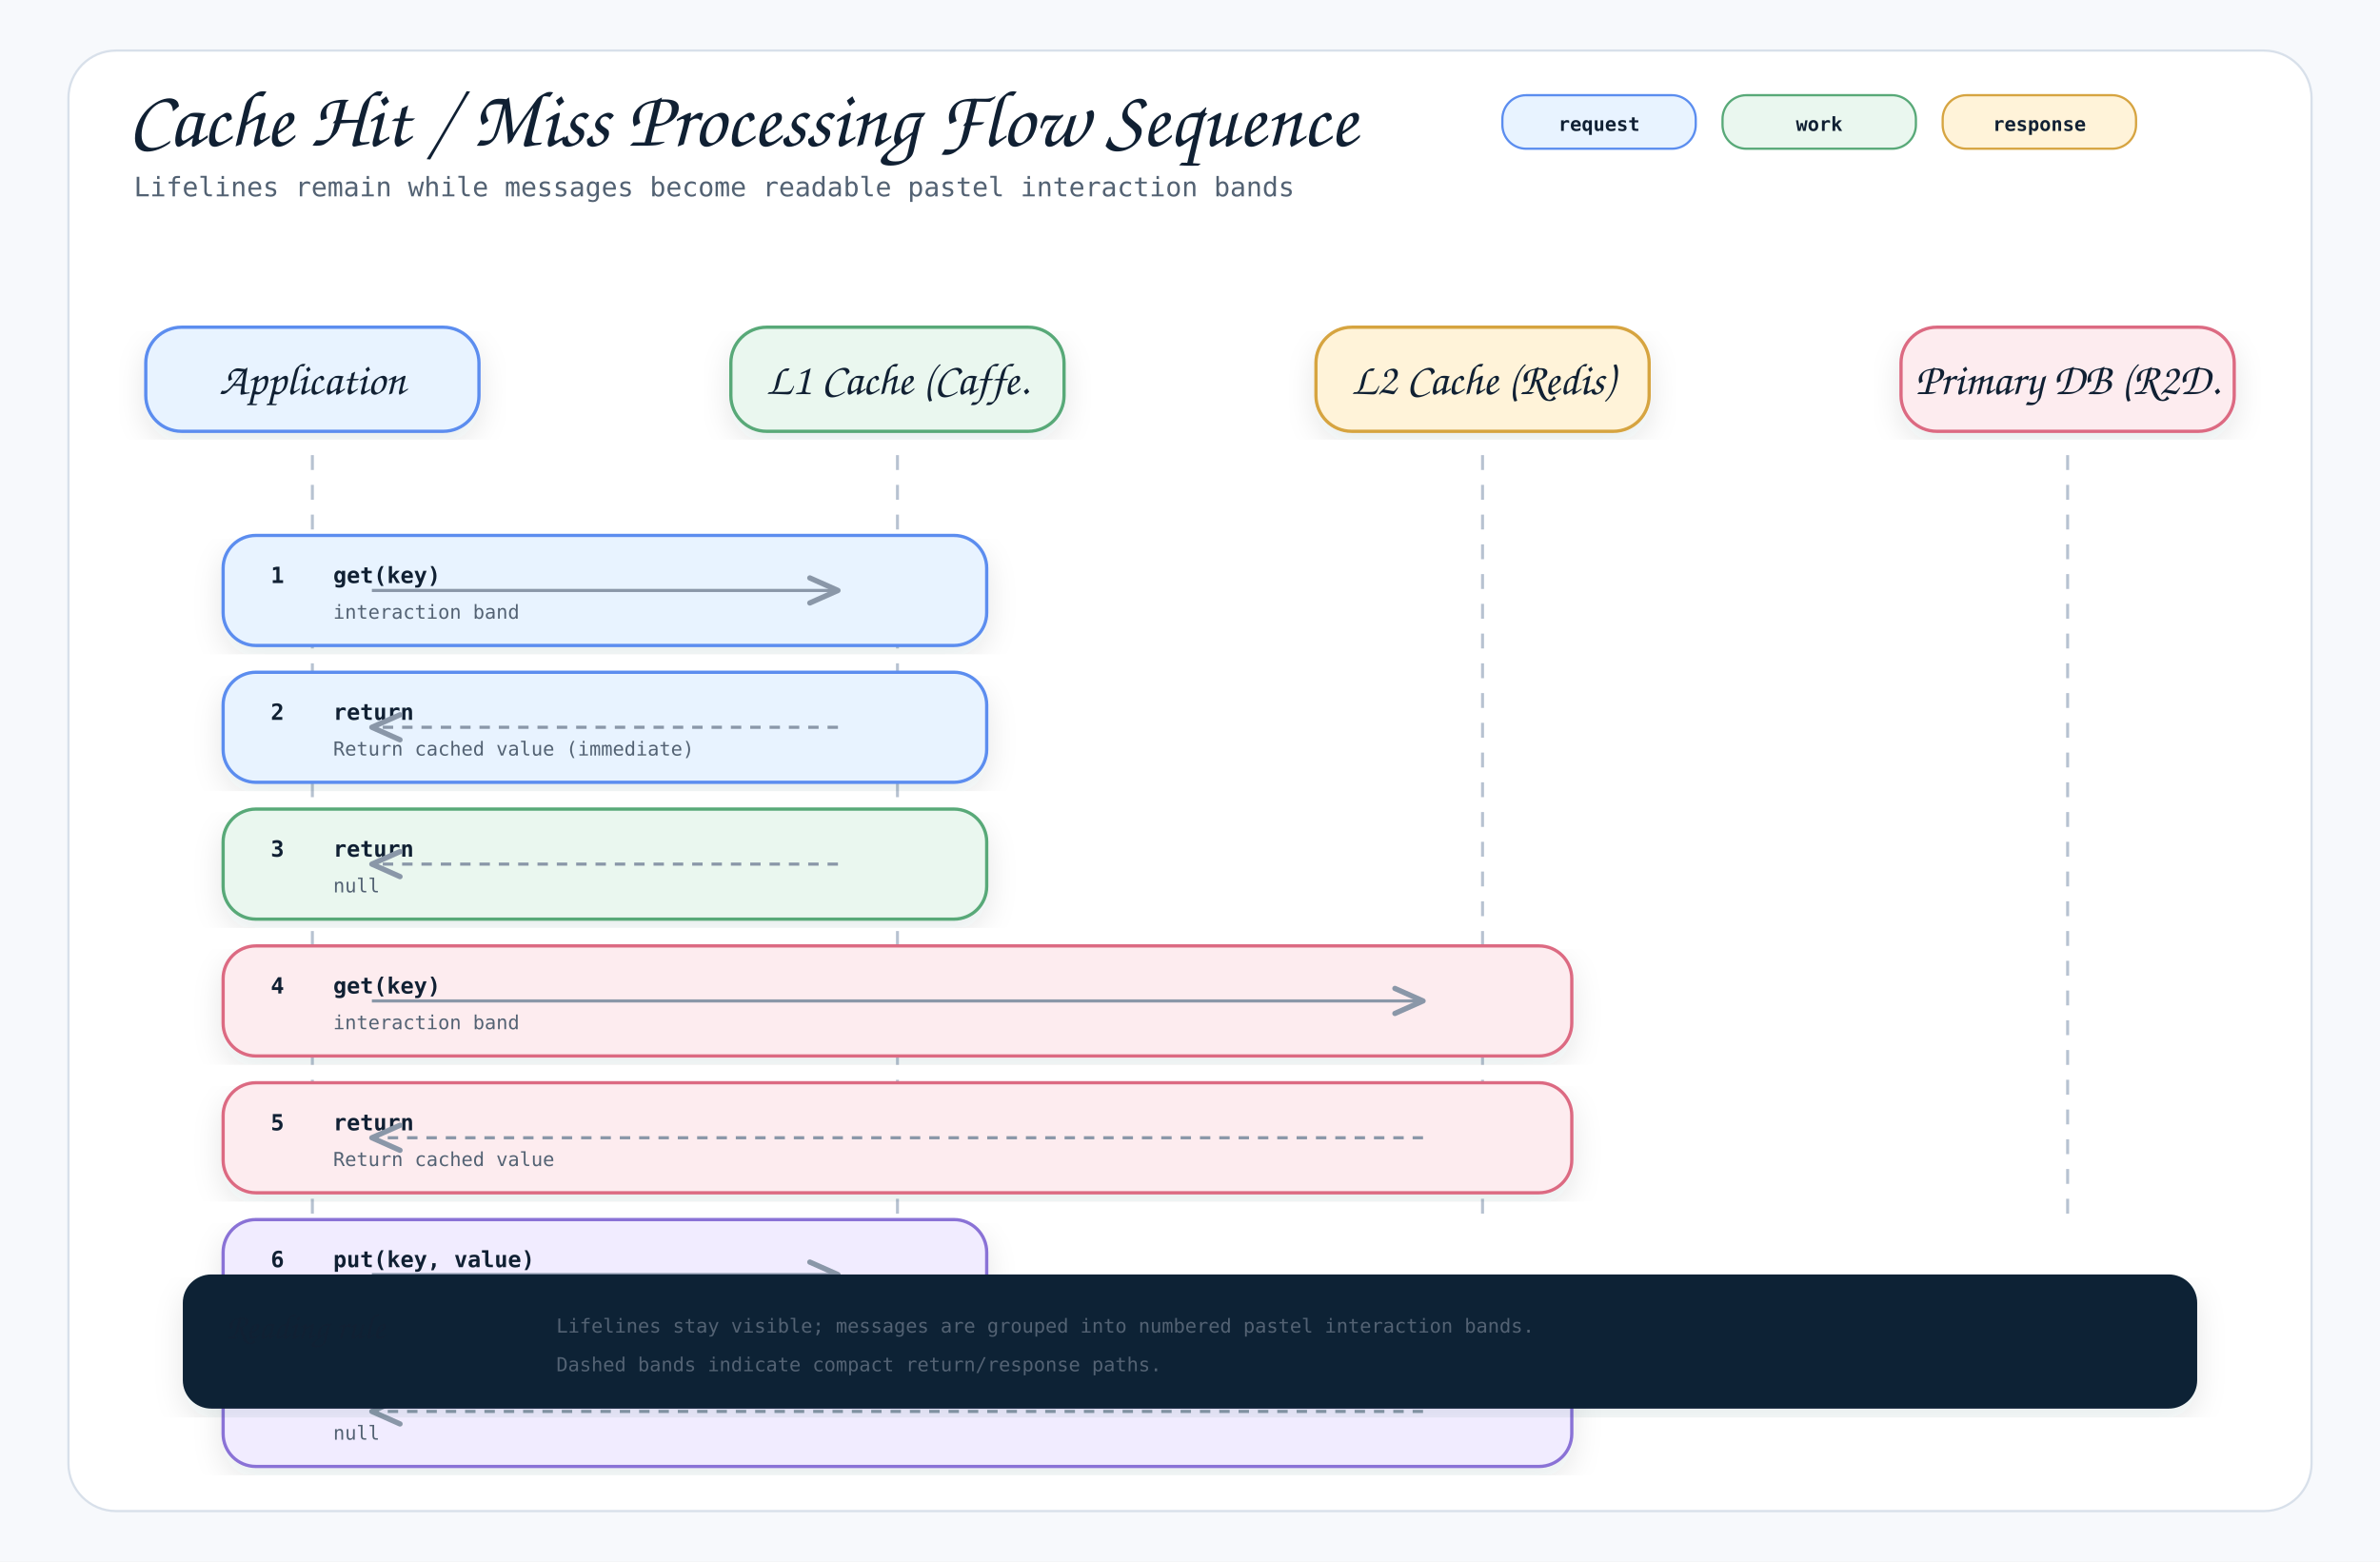
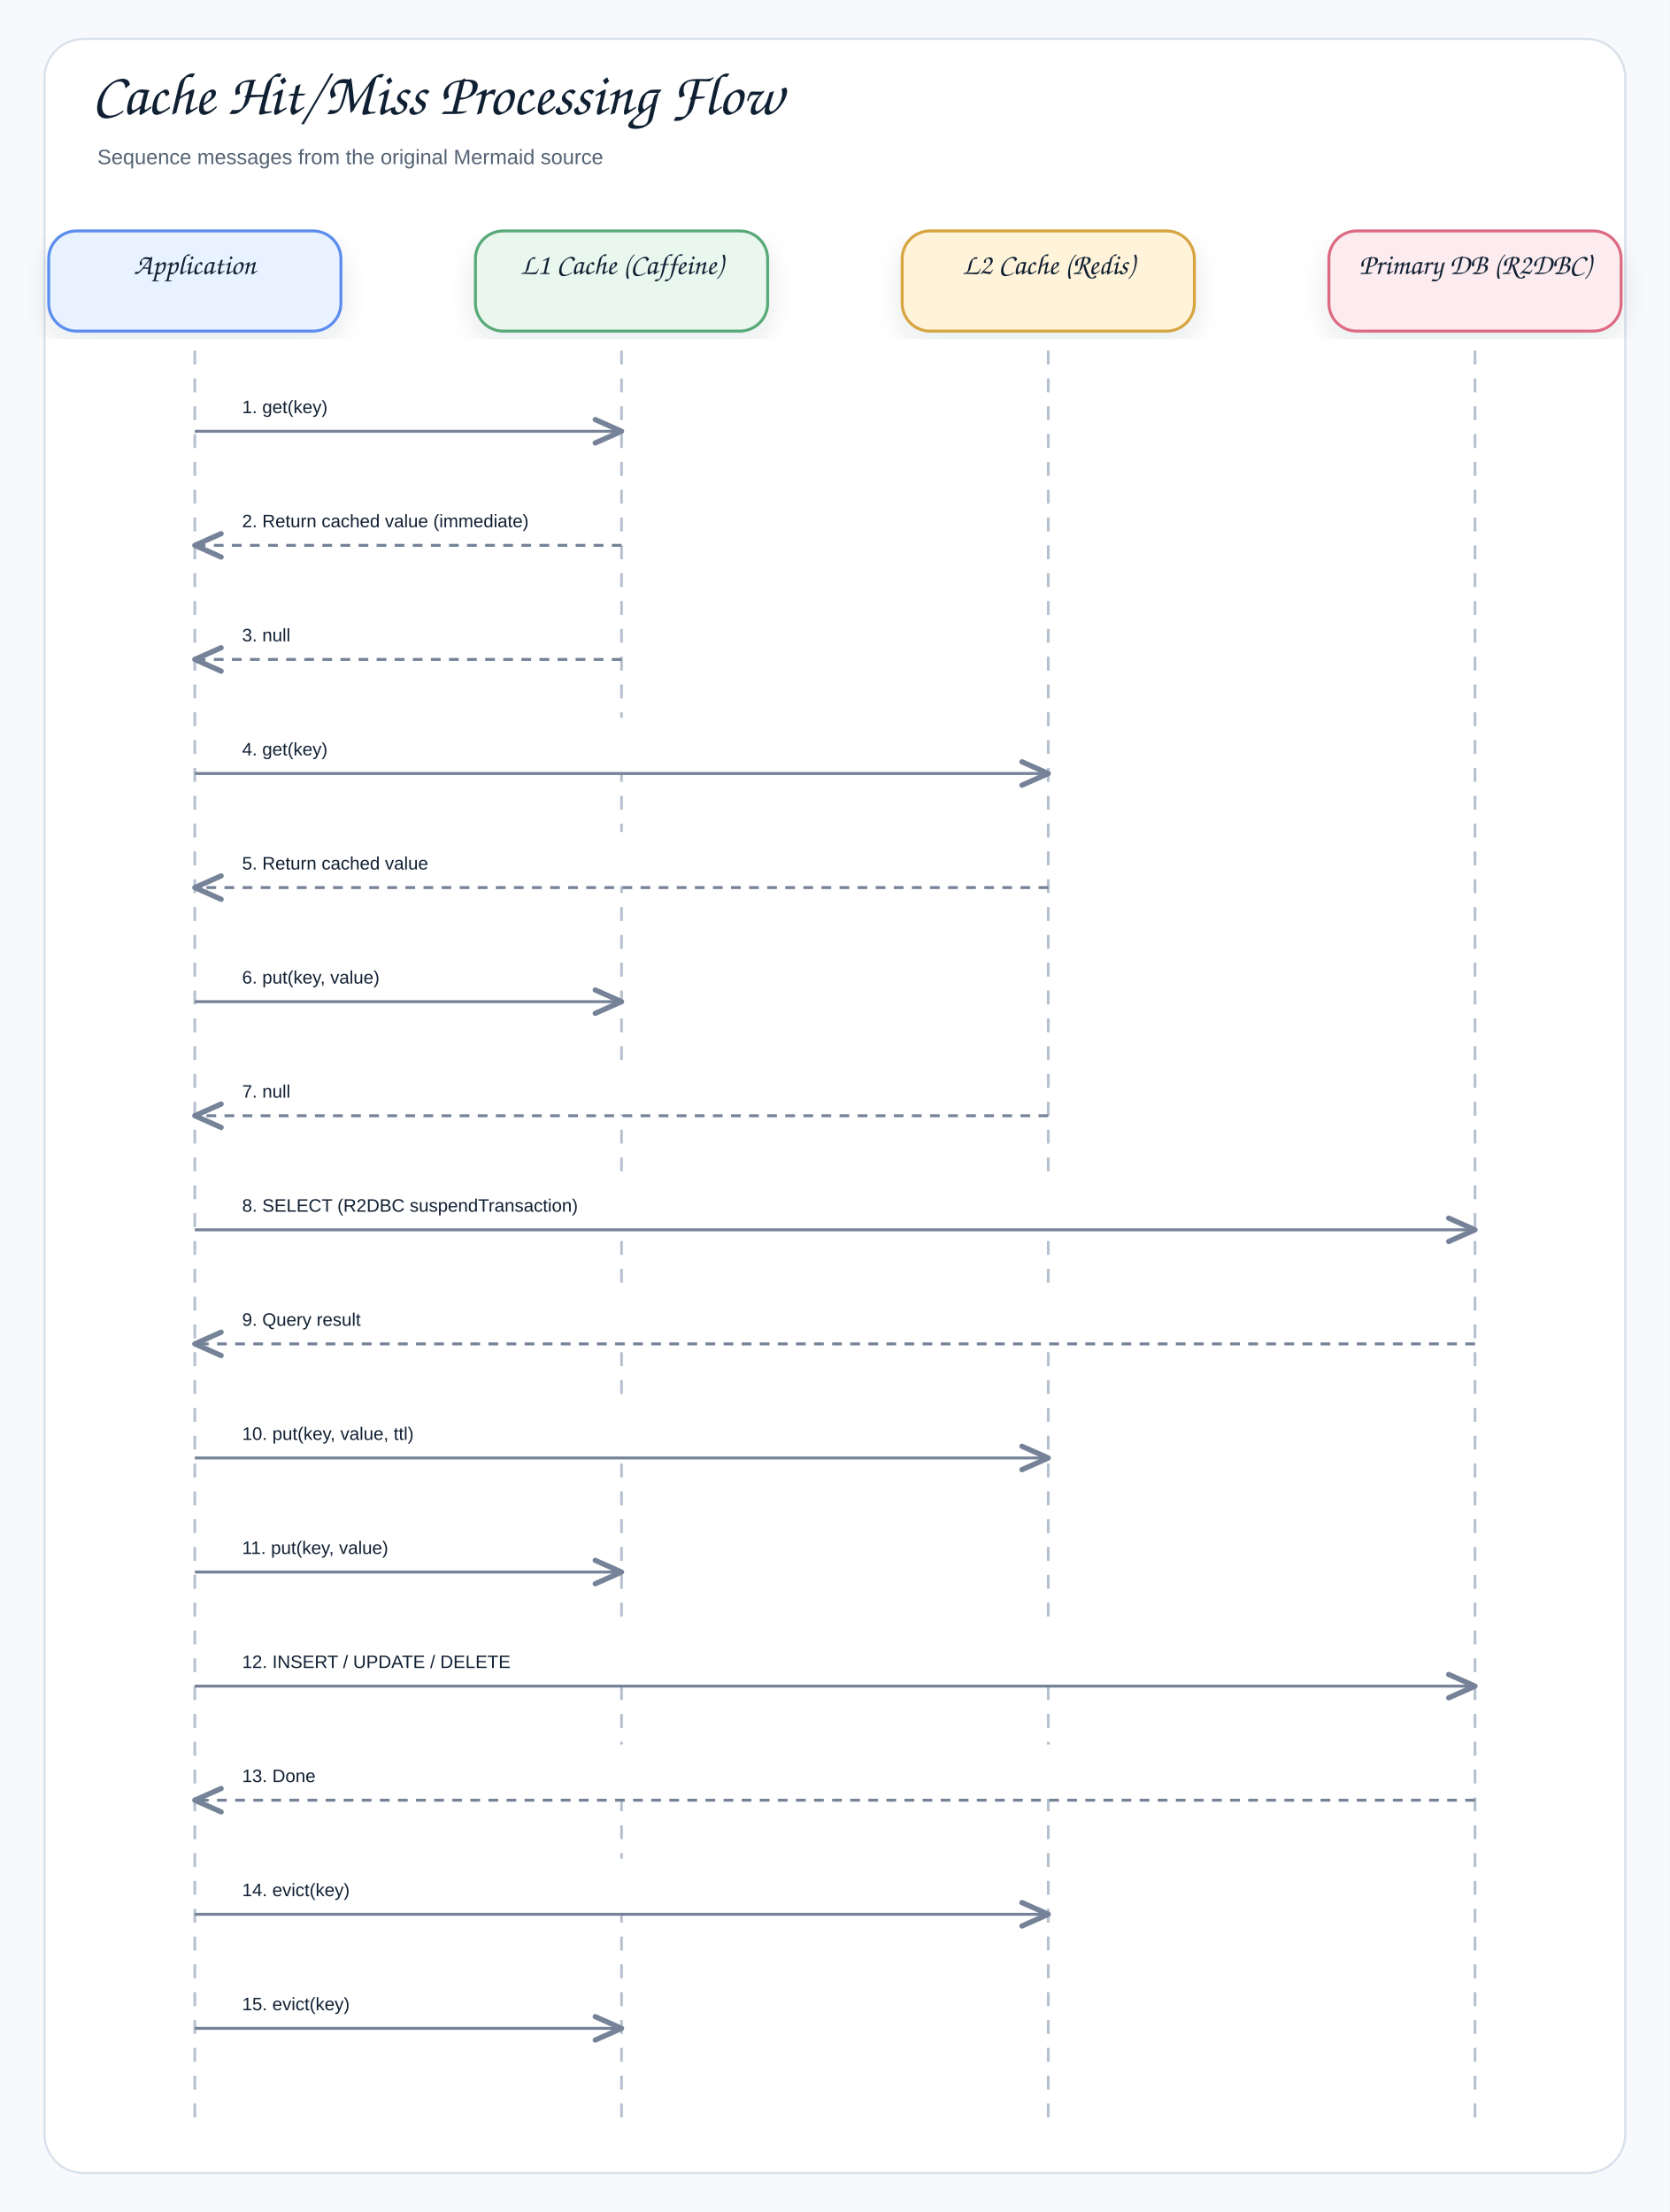
- <svg xmlns="http://www.w3.org/2000/svg" width="1600" height="1050" viewBox="0 0 1600 1050" role="img" aria-label="Cache Hit / Miss Processing Flow Sequence">
+ <svg xmlns="http://www.w3.org/2000/svg" width="1200" height="1590" viewBox="0 0 1200 1590" role="img" aria-label="Cache Hit/Miss Processing Flow">
  <defs>
    <filter id="shadow" x="-8%" y="-8%" width="116%" height="116%">
-       <feDropShadow dx="0" dy="8" stdDeviation="10" flood-color="#1f2937" flood-opacity="0.10" />
+       <feDropShadow dx="0" dy="8" stdDeviation="9" flood-color="#1f2937" flood-opacity="0.10" />
    </filter>
    <marker id="openArrow" markerWidth="12" markerHeight="10" refX="10" refY="5" orient="auto" markerUnits="strokeWidth">
-       <path d="M 1 1 L 10 5 L 1 9" fill="none" stroke="#8a97a8" stroke-width="1.7" stroke-linecap="round" stroke-linejoin="round" />
+       <path d="M 1 1 L 10 5 L 1 9" fill="none" stroke="#758297" stroke-width="1.8" stroke-linecap="round" stroke-linejoin="round" />
    </marker>
    <marker id="inherit" markerWidth="14" markerHeight="12" refX="12" refY="6" orient="auto" markerUnits="strokeWidth">
-       <path d="M 0 1 L 12 6 L 0 11 Z" fill="#ffffff" stroke="#8a97a8" stroke-width="1.7" />
+       <path d="M 0 1 L 12 6 L 0 11 Z" fill="#ffffff" stroke="#758297" stroke-width="1.8" />
    </marker>
    <style>
-     .canvas { fill: #f7f9fc; }
-     .frame { fill: #ffffff; stroke: #d8e0ea; stroke-width: 1.5; }
-     .title { font-family: "Architects Daughter", "Comic Mono", cursive; font-size: 54px; font-weight: 400; fill: #102033; }
-     .subtitle { font-family: "Comic Mono", "SFMono-Regular", Menlo, Consolas, monospace; font-size: 18px; fill: #536273; }
-     .label { font-family: "Architects Daughter", "Comic Mono", cursive; font-size: 30px; font-weight: 400; fill: #102033; }
-     .smallLabel { font-family: "Architects Daughter", "Comic Mono", cursive; font-size: 24px; font-weight: 400; fill: #102033; }
-     .mono { font-family: "Comic Mono", "SFMono-Regular", Menlo, Consolas, monospace; font-size: 15px; fill: #102033; }
-     .small { font-family: "Comic Mono", "SFMono-Regular", Menlo, Consolas, monospace; font-size: 13px; fill: #536273; }
-     .strong { font-family: "Comic Mono", "SFMono-Regular", Menlo, Consolas, monospace; font-size: 15px; font-weight: 700; fill: #102033; }
-     .card { stroke-width: 2.2; filter: url(#shadow); }
-     .line { stroke: #8a97a8; stroke-width: 2.1; fill: none; marker-end: url(#openArrow); }
-     .softLine { stroke: #8a97a8; stroke-width: 2.1; fill: none; }
-     .dashed { stroke: #8a97a8; stroke-width: 2.1; stroke-dasharray: 7 6; fill: none; marker-end: url(#openArrow); }
-     .inheritLine { stroke: #8a97a8; stroke-width: 2.2; fill: none; marker-end: url(#inherit); }
-     .implLine { stroke: #8a97a8; stroke-width: 2.2; stroke-dasharray: 8 7; fill: none; marker-end: url(#inherit); }
-     .compartment { stroke-width: 1.6; fill: none; }
-     .chip { stroke-width: 1.5; rx: 16; }
-     .chipText { font-family: "Comic Mono", "SFMono-Regular", Menlo, Consolas, monospace; font-size: 13px; font-weight: 700; fill: #102033; }
+     .canvas{fill:#f7f9fc}.frame{fill:#fff;stroke:#d8e0ea;stroke-width:1.5}
+     .title{font-family:"Architects Daughter","Comic Sans MS","Comic Sans",cursive;font-size:43px;font-weight:400;fill:#102033}
+     .subtitle{font-family:"Comic Sans MS","Comic Sans","Comic Neue",Arial,sans-serif;font-size:15px;font-weight:400;fill:#536273}
+     .label{font-family:"Architects Daughter","Comic Sans MS","Comic Sans",cursive;font-size:25px;font-weight:400;fill:#102033}
+     .smallLabel{font-family:"Architects Daughter","Comic Sans MS","Comic Sans",cursive;font-size:21px;font-weight:400;fill:#102033}
+     .mono{font-family:"Comic Sans MS","Comic Sans","Comic Neue",Arial,sans-serif;font-size:12px;font-weight:400;fill:#102033}
+     .small{font-family:"Comic Sans MS","Comic Sans","Comic Neue",Arial,sans-serif;font-size:12px;font-weight:400;fill:#536273}
+     .strong{font-family:"Comic Sans MS","Comic Sans","Comic Neue",Arial,sans-serif;font-size:13px;font-weight:400;fill:#102033}
+     .card{stroke-width:2.1;filter:url(#shadow)}.compartment{stroke-width:1.5;fill:none}
+     .line{stroke:#758297;stroke-width:2.1;fill:none;marker-end:url(#openArrow)}
+     .plainLine{stroke:#758297;stroke-width:2.1;fill:none}
+     .dashed{stroke:#758297;stroke-width:2.1;stroke-dasharray:7 6;fill:none;marker-end:url(#openArrow)}
+     .inheritLine{stroke:#758297;stroke-width:2.2;fill:none;marker-end:url(#inherit)}
+     .implLine{stroke:#758297;stroke-width:2.2;stroke-dasharray:8 7;fill:none;marker-end:url(#inherit)}
  </style>
  </defs>
-   <rect class="canvas" width="1600" height="1050" />
-   <rect class="frame" x="46" y="34" width="1508" height="982" rx="32" />
-   <text class="title" x="86" y="98">Cache Hit / Miss Processing Flow Sequence</text>
-   <text class="subtitle" x="90" y="132">Lifelines remain while messages become readable pastel interaction bands</text>
-   <rect class="chip" x="1010" y="64" width="130" height="36" fill="#e8f3ff" stroke="#5b8def" />
-   <text class="chipText" x="1075" y="88" text-anchor="middle">request</text>
-   <rect class="chip" x="1158" y="64" width="130" height="36" fill="#eaf7ef" stroke="#58a978" />
-   <text class="chipText" x="1223" y="88" text-anchor="middle">work</text>
-   <rect class="chip" x="1306" y="64" width="130" height="36" fill="#fff3d9" stroke="#d6a441" />
-   <text class="chipText" x="1371" y="88" text-anchor="middle">response</text>
-   <g>
-     <rect class="card" x="98" y="220" width="224" height="70" rx="24" fill="#e8f3ff" stroke="#5b8def" />
-     <text class="label" x="210" y="265" text-anchor="middle">Application</text>
-     <line x1="210" y1="306" x2="210" y2="820" stroke="#b7c2d1" stroke-width="2" stroke-dasharray="10 10" />
-   </g>
-   <g>
-     <rect class="card" x="491.333" y="220" width="224" height="70" rx="24" fill="#eaf7ef" stroke="#58a978" />
-     <text class="label" x="603.333" y="265" text-anchor="middle">L1 Cache (Caffe.</text>
-     <line x1="603.333" y1="306" x2="603.333" y2="820" stroke="#b7c2d1" stroke-width="2" stroke-dasharray="10 10" />
-   </g>
-   <g>
-     <rect class="card" x="884.667" y="220" width="224" height="70" rx="24" fill="#fff3d9" stroke="#d6a441" />
-     <text class="label" x="996.667" y="265" text-anchor="middle">L2 Cache (Redis)</text>
-     <line x1="996.667" y1="306" x2="996.667" y2="820" stroke="#b7c2d1" stroke-width="2" stroke-dasharray="10 10" />
-   </g>
-   <g>
-     <rect class="card" x="1278" y="220" width="224" height="70" rx="24" fill="#fdecef" stroke="#dc6b82" />
-     <text class="label" x="1390" y="265" text-anchor="middle">Primary DB (R2D.</text>
-     <line x1="1390" y1="306" x2="1390" y2="820" stroke="#b7c2d1" stroke-width="2" stroke-dasharray="10 10" />
-   </g>
-   <g>
-     <rect class="card" x="150" y="360" width="513.333" height="74" rx="22" fill="#e8f3ff" stroke="#5b8def" />
-     <text class="strong" x="182" y="392">1</text>
-     <text class="strong" x="224" y="392">get(key)</text>
-     <text class="small" x="224" y="416">interaction band</text>
-     <path class="line" d="M250 397 L563.333 397" />
-   </g>
-   <g>
-     <rect class="card" x="150" y="452" width="513.333" height="74" rx="22" fill="#e8f3ff" stroke="#5b8def" />
-     <text class="strong" x="182" y="484">2</text>
-     <text class="strong" x="224" y="484">return</text>
-     <text class="small" x="224" y="508">Return cached value (immediate)</text>
-     <path class="dashed" d="M563.333 489 L250 489" />
-   </g>
-   <g>
-     <rect class="card" x="150" y="544" width="513.333" height="74" rx="22" fill="#eaf7ef" stroke="#58a978" />
-     <text class="strong" x="182" y="576">3</text>
-     <text class="strong" x="224" y="576">return</text>
-     <text class="small" x="224" y="600">null</text>
-     <path class="dashed" d="M563.333 581 L250 581" />
-   </g>
-   <g>
-     <rect class="card" x="150" y="636" width="906.667" height="74" rx="22" fill="#fdecef" stroke="#dc6b82" />
-     <text class="strong" x="182" y="668">4</text>
-     <text class="strong" x="224" y="668">get(key)</text>
-     <text class="small" x="224" y="692">interaction band</text>
-     <path class="line" d="M250 673 L956.667 673" />
-   </g>
-   <g>
-     <rect class="card" x="150" y="728" width="906.667" height="74" rx="22" fill="#fdecef" stroke="#dc6b82" />
-     <text class="strong" x="182" y="760">5</text>
-     <text class="strong" x="224" y="760">return</text>
-     <text class="small" x="224" y="784">Return cached value</text>
-     <path class="dashed" d="M956.667 765 L250 765" />
-   </g>
-   <g>
-     <rect class="card" x="150" y="820" width="513.333" height="74" rx="22" fill="#f1ecff" stroke="#8a72d6" />
-     <text class="strong" x="182" y="852">6</text>
-     <text class="strong" x="224" y="852">put(key, value)</text>
-     <text class="small" x="224" y="876">interaction band</text>
-     <path class="line" d="M250 857 L563.333 857" />
-   </g>
-   <g>
-     <rect class="card" x="150" y="912" width="906.667" height="74" rx="22" fill="#f1ecff" stroke="#8a72d6" />
-     <text class="strong" x="182" y="944">7</text>
-     <text class="strong" x="224" y="944">return</text>
-     <text class="small" x="224" y="968">null</text>
-     <path class="dashed" d="M956.667 949 L250 949" />
-   </g>
-   <g transform="translate(124,858)">
-     <rect class="card" x="0" y="0" width="1352" height="88" rx="18" fill="#0d2435" stroke="#0d2435" />
-     <text class="smallLabel" x="28" y="42" fill="#ffffff">Reading rule</text>
-     <text class="small" x="250" y="38" fill="#dbeafe">Lifelines stay visible; messages are grouped into numbered pastel interaction bands.</text>
-     <text class="small" x="250" y="64" fill="#dbeafe">Dashed bands indicate compact return/response paths.</text>
-   </g>
+   <rect class="canvas" width="1200" height="1590" />
+   <rect class="frame" x="32" y="28" width="1136" height="1534" rx="28" />
+   <text class="title" x="66" y="82">Cache Hit/Miss Processing Flow</text>
+   <text class="subtitle" x="70" y="118">Sequence messages from the original Mermaid source</text>
+   <rect class="card" x="35" y="166" width="210" height="72" rx="20" fill="#E8F3FF" stroke="#5B8DEF" />
+   <text class="smallLabel" x="140" y="197" text-anchor="middle">Application</text>
+   <line x1="140" y1="252" x2="140" y2="1530" stroke="#b7c2d1" stroke-width="2" stroke-dasharray="10 10" />
+   <rect class="card" x="341.667" y="166" width="210" height="72" rx="20" fill="#EAF7EF" stroke="#58A978" />
+   <text class="smallLabel" x="446.667" y="197" text-anchor="middle">L1 Cache (Caffeine)</text>
+   <line x1="446.667" y1="252" x2="446.667" y2="1530" stroke="#b7c2d1" stroke-width="2" stroke-dasharray="10 10" />
+   <rect class="card" x="648.333" y="166" width="210" height="72" rx="20" fill="#FFF3D9" stroke="#D6A441" />
+   <text class="smallLabel" x="753.333" y="197" text-anchor="middle">L2 Cache (Redis)</text>
+   <line x1="753.333" y1="252" x2="753.333" y2="1530" stroke="#b7c2d1" stroke-width="2" stroke-dasharray="10 10" />
+   <rect class="card" x="955" y="166" width="210" height="72" rx="20" fill="#FDECEF" stroke="#DC6B82" />
+   <text class="smallLabel" x="1060" y="197" text-anchor="middle">Primary DB (R2DBC)</text>
+   <line x1="1060" y1="252" x2="1060" y2="1530" stroke="#b7c2d1" stroke-width="2" stroke-dasharray="10 10" />
+   <rect x="158" y="270" width="270.667" height="39" rx="12" fill="#ffffff" opacity="0.97" />
+   <text class="strong" x="174" y="297" text-anchor="start">1. get(key)</text>
+   <path class="line" d="M140 310 L446.667 310" />
+   <rect x="158" y="352" width="270.667" height="39" rx="12" fill="#ffffff" opacity="0.97" />
+   <text class="strong" x="174" y="379" text-anchor="start">2. Return cached value (immediate)</text>
+   <path class="dashed" d="M446.667 392 L140 392" />
+   <rect x="158" y="434" width="270.667" height="39" rx="12" fill="#ffffff" opacity="0.97" />
+   <text class="strong" x="174" y="461" text-anchor="start">3. null</text>
+   <path class="dashed" d="M446.667 474 L140 474" />
+   <rect x="158" y="516" width="577.333" height="39" rx="12" fill="#ffffff" opacity="0.97" />
+   <text class="strong" x="174" y="543" text-anchor="start">4. get(key)</text>
+   <path class="line" d="M140 556 L753.333 556" />
+   <rect x="158" y="598" width="577.333" height="39" rx="12" fill="#ffffff" opacity="0.97" />
+   <text class="strong" x="174" y="625" text-anchor="start">5. Return cached value</text>
+   <path class="dashed" d="M753.333 638 L140 638" />
+   <rect x="158" y="680" width="270.667" height="39" rx="12" fill="#ffffff" opacity="0.97" />
+   <text class="strong" x="174" y="707" text-anchor="start">6. put(key, value)</text>
+   <path class="line" d="M140 720 L446.667 720" />
+   <rect x="158" y="762" width="577.333" height="39" rx="12" fill="#ffffff" opacity="0.97" />
+   <text class="strong" x="174" y="789" text-anchor="start">7. null</text>
+   <path class="dashed" d="M753.333 802 L140 802" />
+   <rect x="158" y="844" width="884" height="39" rx="12" fill="#ffffff" opacity="0.97" />
+   <text class="strong" x="174" y="871" text-anchor="start">8. SELECT (R2DBC suspendTransaction)</text>
+   <path class="line" d="M140 884 L1060 884" />
+   <rect x="158" y="926" width="884" height="39" rx="12" fill="#ffffff" opacity="0.97" />
+   <text class="strong" x="174" y="953" text-anchor="start">9. Query result</text>
+   <path class="dashed" d="M1060 966 L140 966" />
+   <rect x="158" y="1008" width="577.333" height="39" rx="12" fill="#ffffff" opacity="0.97" />
+   <text class="strong" x="174" y="1035" text-anchor="start">10. put(key, value, ttl)</text>
+   <path class="line" d="M140 1048 L753.333 1048" />
+   <rect x="158" y="1090" width="270.667" height="39" rx="12" fill="#ffffff" opacity="0.97" />
+   <text class="strong" x="174" y="1117" text-anchor="start">11. put(key, value)</text>
+   <path class="line" d="M140 1130 L446.667 1130" />
+   <rect x="158" y="1172" width="884" height="39" rx="12" fill="#ffffff" opacity="0.97" />
+   <text class="strong" x="174" y="1199" text-anchor="start">12. INSERT / UPDATE / DELETE</text>
+   <path class="line" d="M140 1212 L1060 1212" />
+   <rect x="158" y="1254" width="884" height="39" rx="12" fill="#ffffff" opacity="0.97" />
+   <text class="strong" x="174" y="1281" text-anchor="start">13. Done</text>
+   <path class="dashed" d="M1060 1294 L140 1294" />
+   <rect x="158" y="1336" width="577.333" height="39" rx="12" fill="#ffffff" opacity="0.97" />
+   <text class="strong" x="174" y="1363" text-anchor="start">14. evict(key)</text>
+   <path class="line" d="M140 1376 L753.333 1376" />
+   <rect x="158" y="1418" width="270.667" height="39" rx="12" fill="#ffffff" opacity="0.97" />
+   <text class="strong" x="174" y="1445" text-anchor="start">15. evict(key)</text>
+   <path class="line" d="M140 1458 L446.667 1458" />
</svg>
